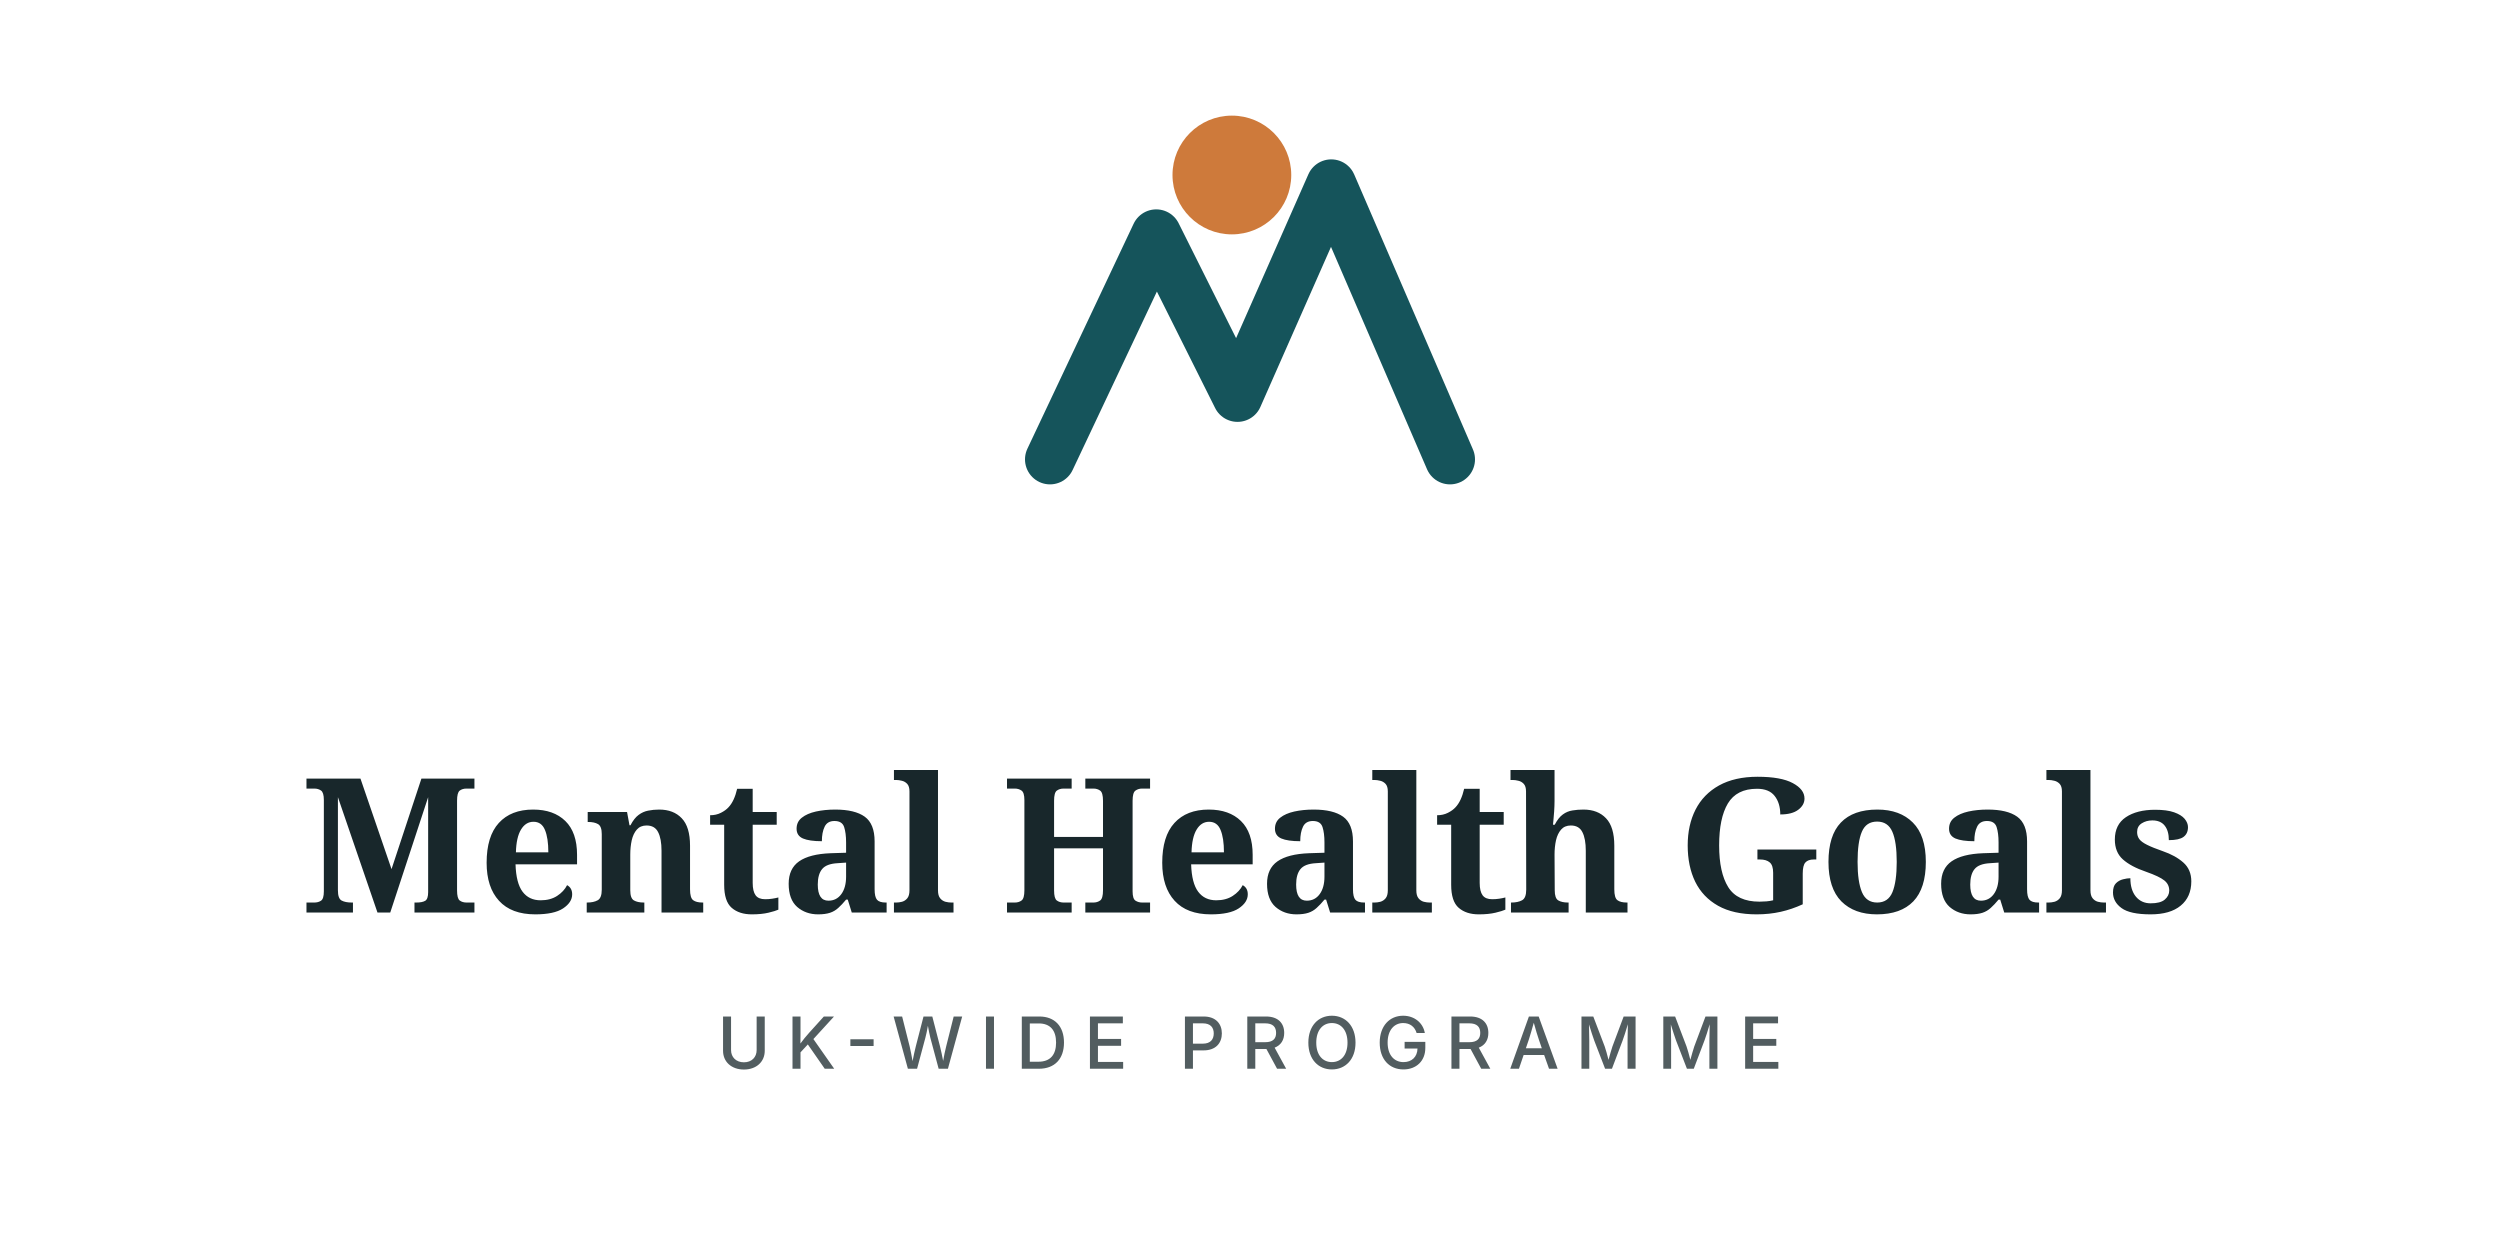
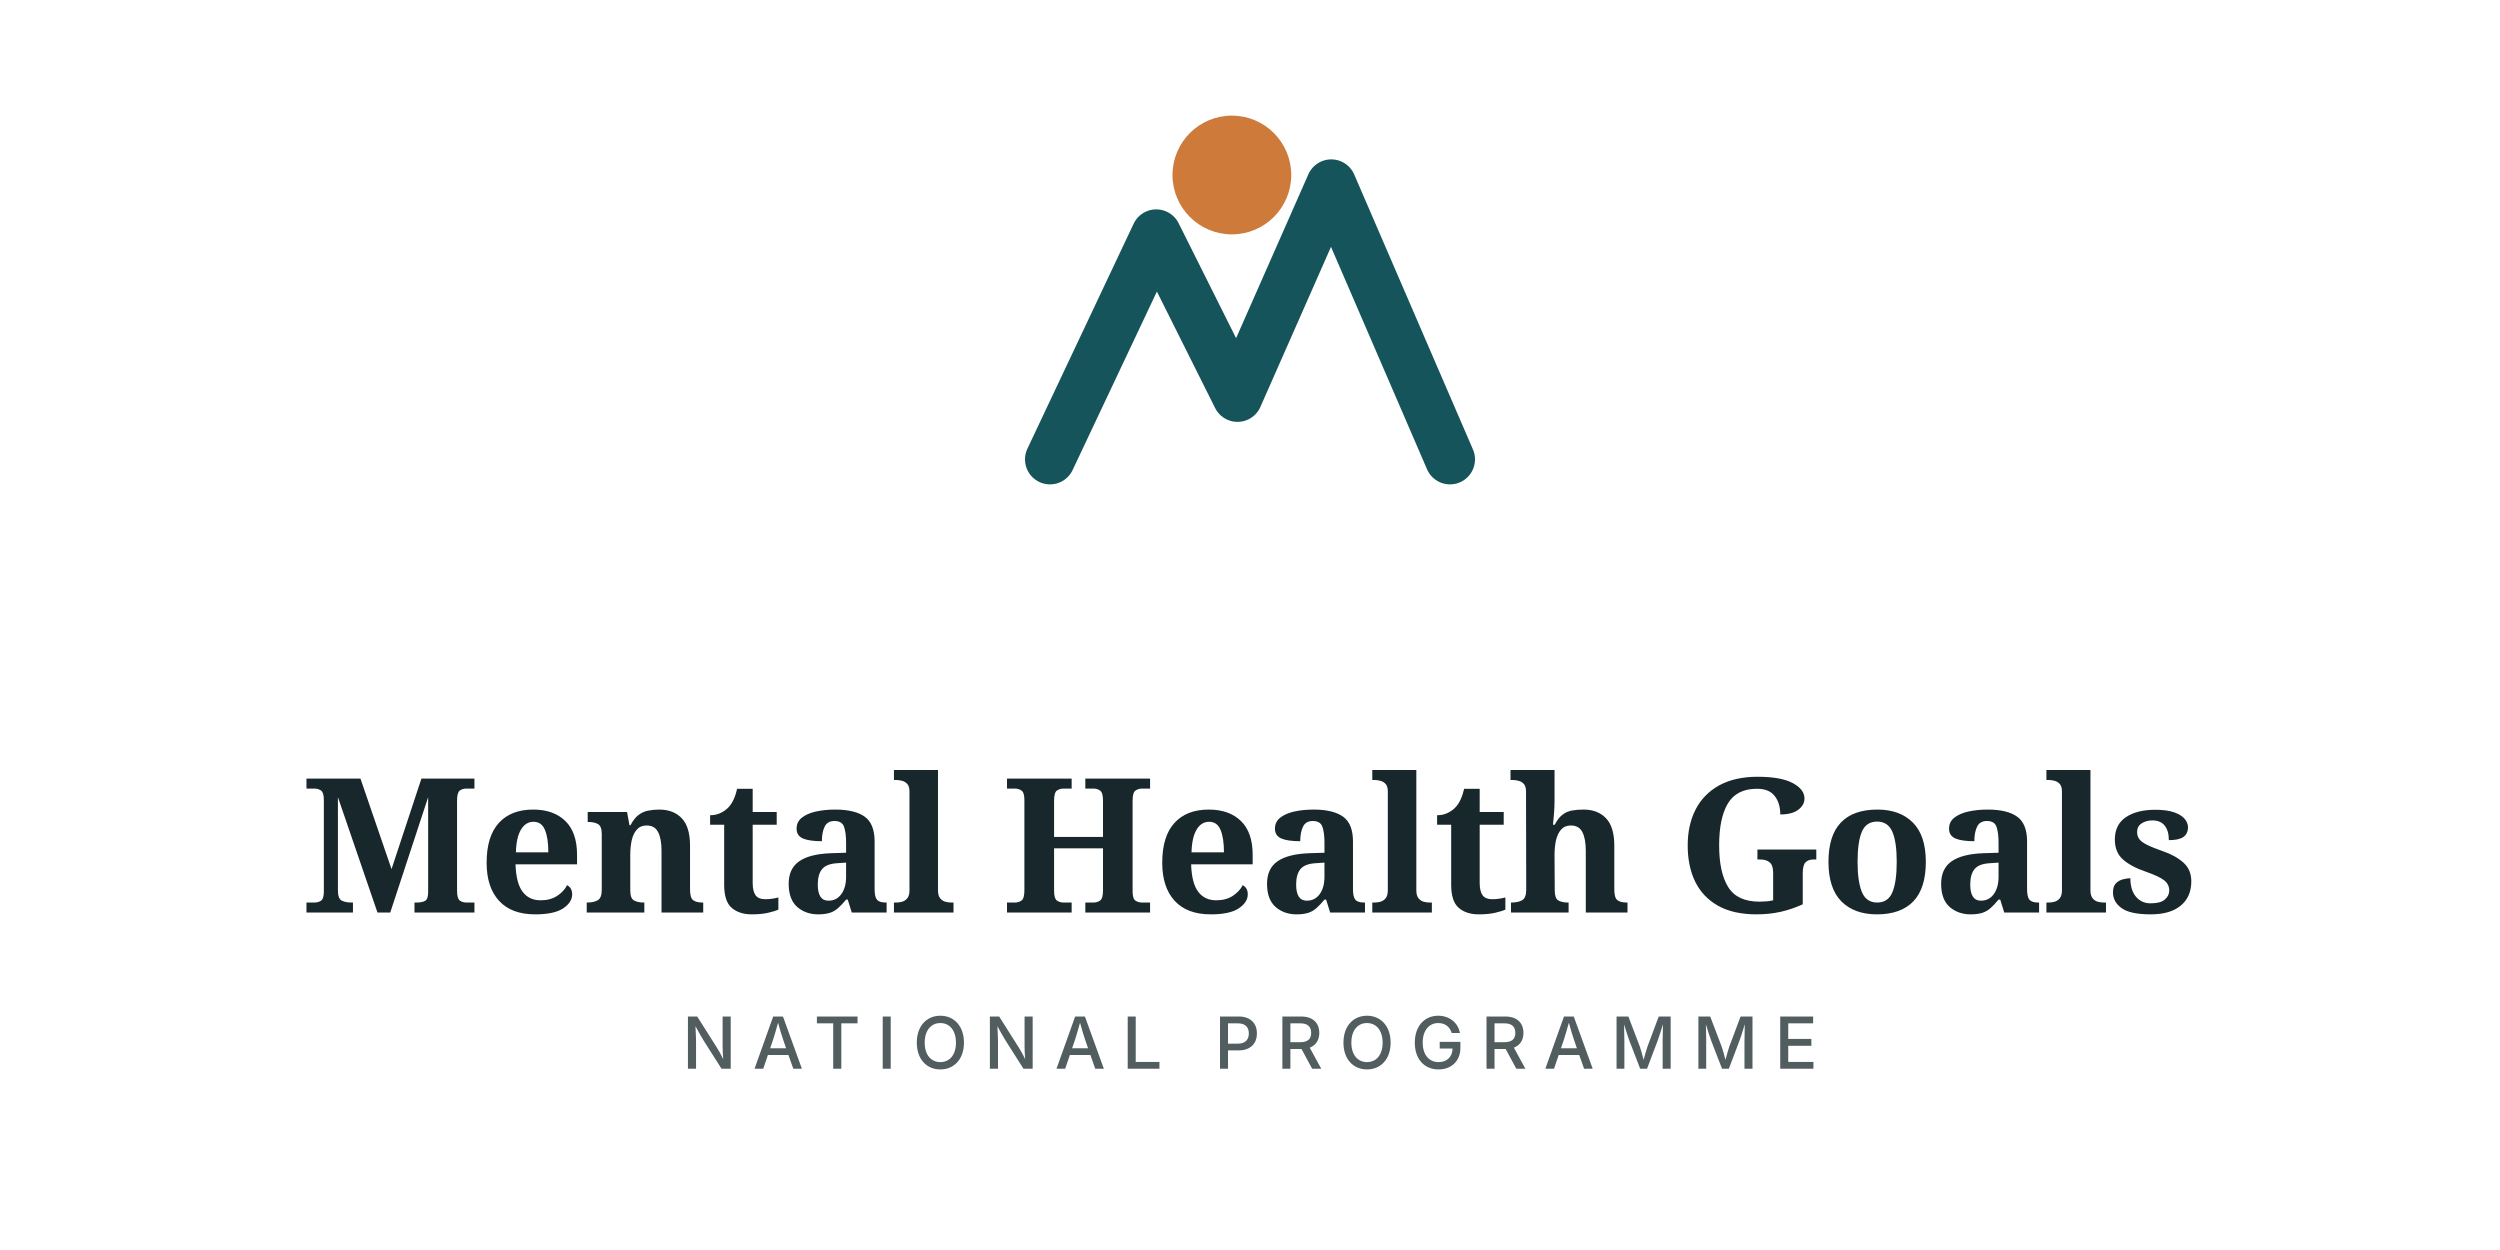
- <svg xmlns="http://www.w3.org/2000/svg" width="400" height="200" viewBox="0 0 400 200" role="img" aria-label="Mental Health Goals — UK-wide Programme">
+ <svg xmlns="http://www.w3.org/2000/svg" width="400" height="200" viewBox="0 0 400 200" role="img" aria-label="Mental Health Goals — National Programme">
  <g transform="translate(152 0)">
    <circle cx="45.1" cy="28" r="9.5" fill="#CE7A3B" />
    <path d="M 16 73.5 L 33 37.5 L 46 63.5 L 61 29.5 L 80 73.5" fill="none" stroke="#15545B" stroke-width="8" stroke-linecap="round" stroke-linejoin="round" />
  </g>
  <text x="200" y="146" text-anchor="middle" font-family="Fraunces, 'Iowan Old Style', 'Palatino Nova', Georgia, serif" font-size="30" font-weight="600" letter-spacing="-0.3" fill="#18272B">Mental Health Goals</text>
-   <text x="200" y="171" text-anchor="middle" font-family="Inter, 'Helvetica Neue', Helvetica, Arial, sans-serif" font-size="11.5" font-weight="500" letter-spacing="2.6" fill="#18272B" opacity="0.75">UK-WIDE PROGRAMME</text>
+   <text x="200" y="171" text-anchor="middle" font-family="Inter, 'Helvetica Neue', Helvetica, Arial, sans-serif" font-size="11.5" font-weight="500" letter-spacing="2.6" fill="#18272B" opacity="0.75">NATIONAL PROGRAMME</text>
</svg>
